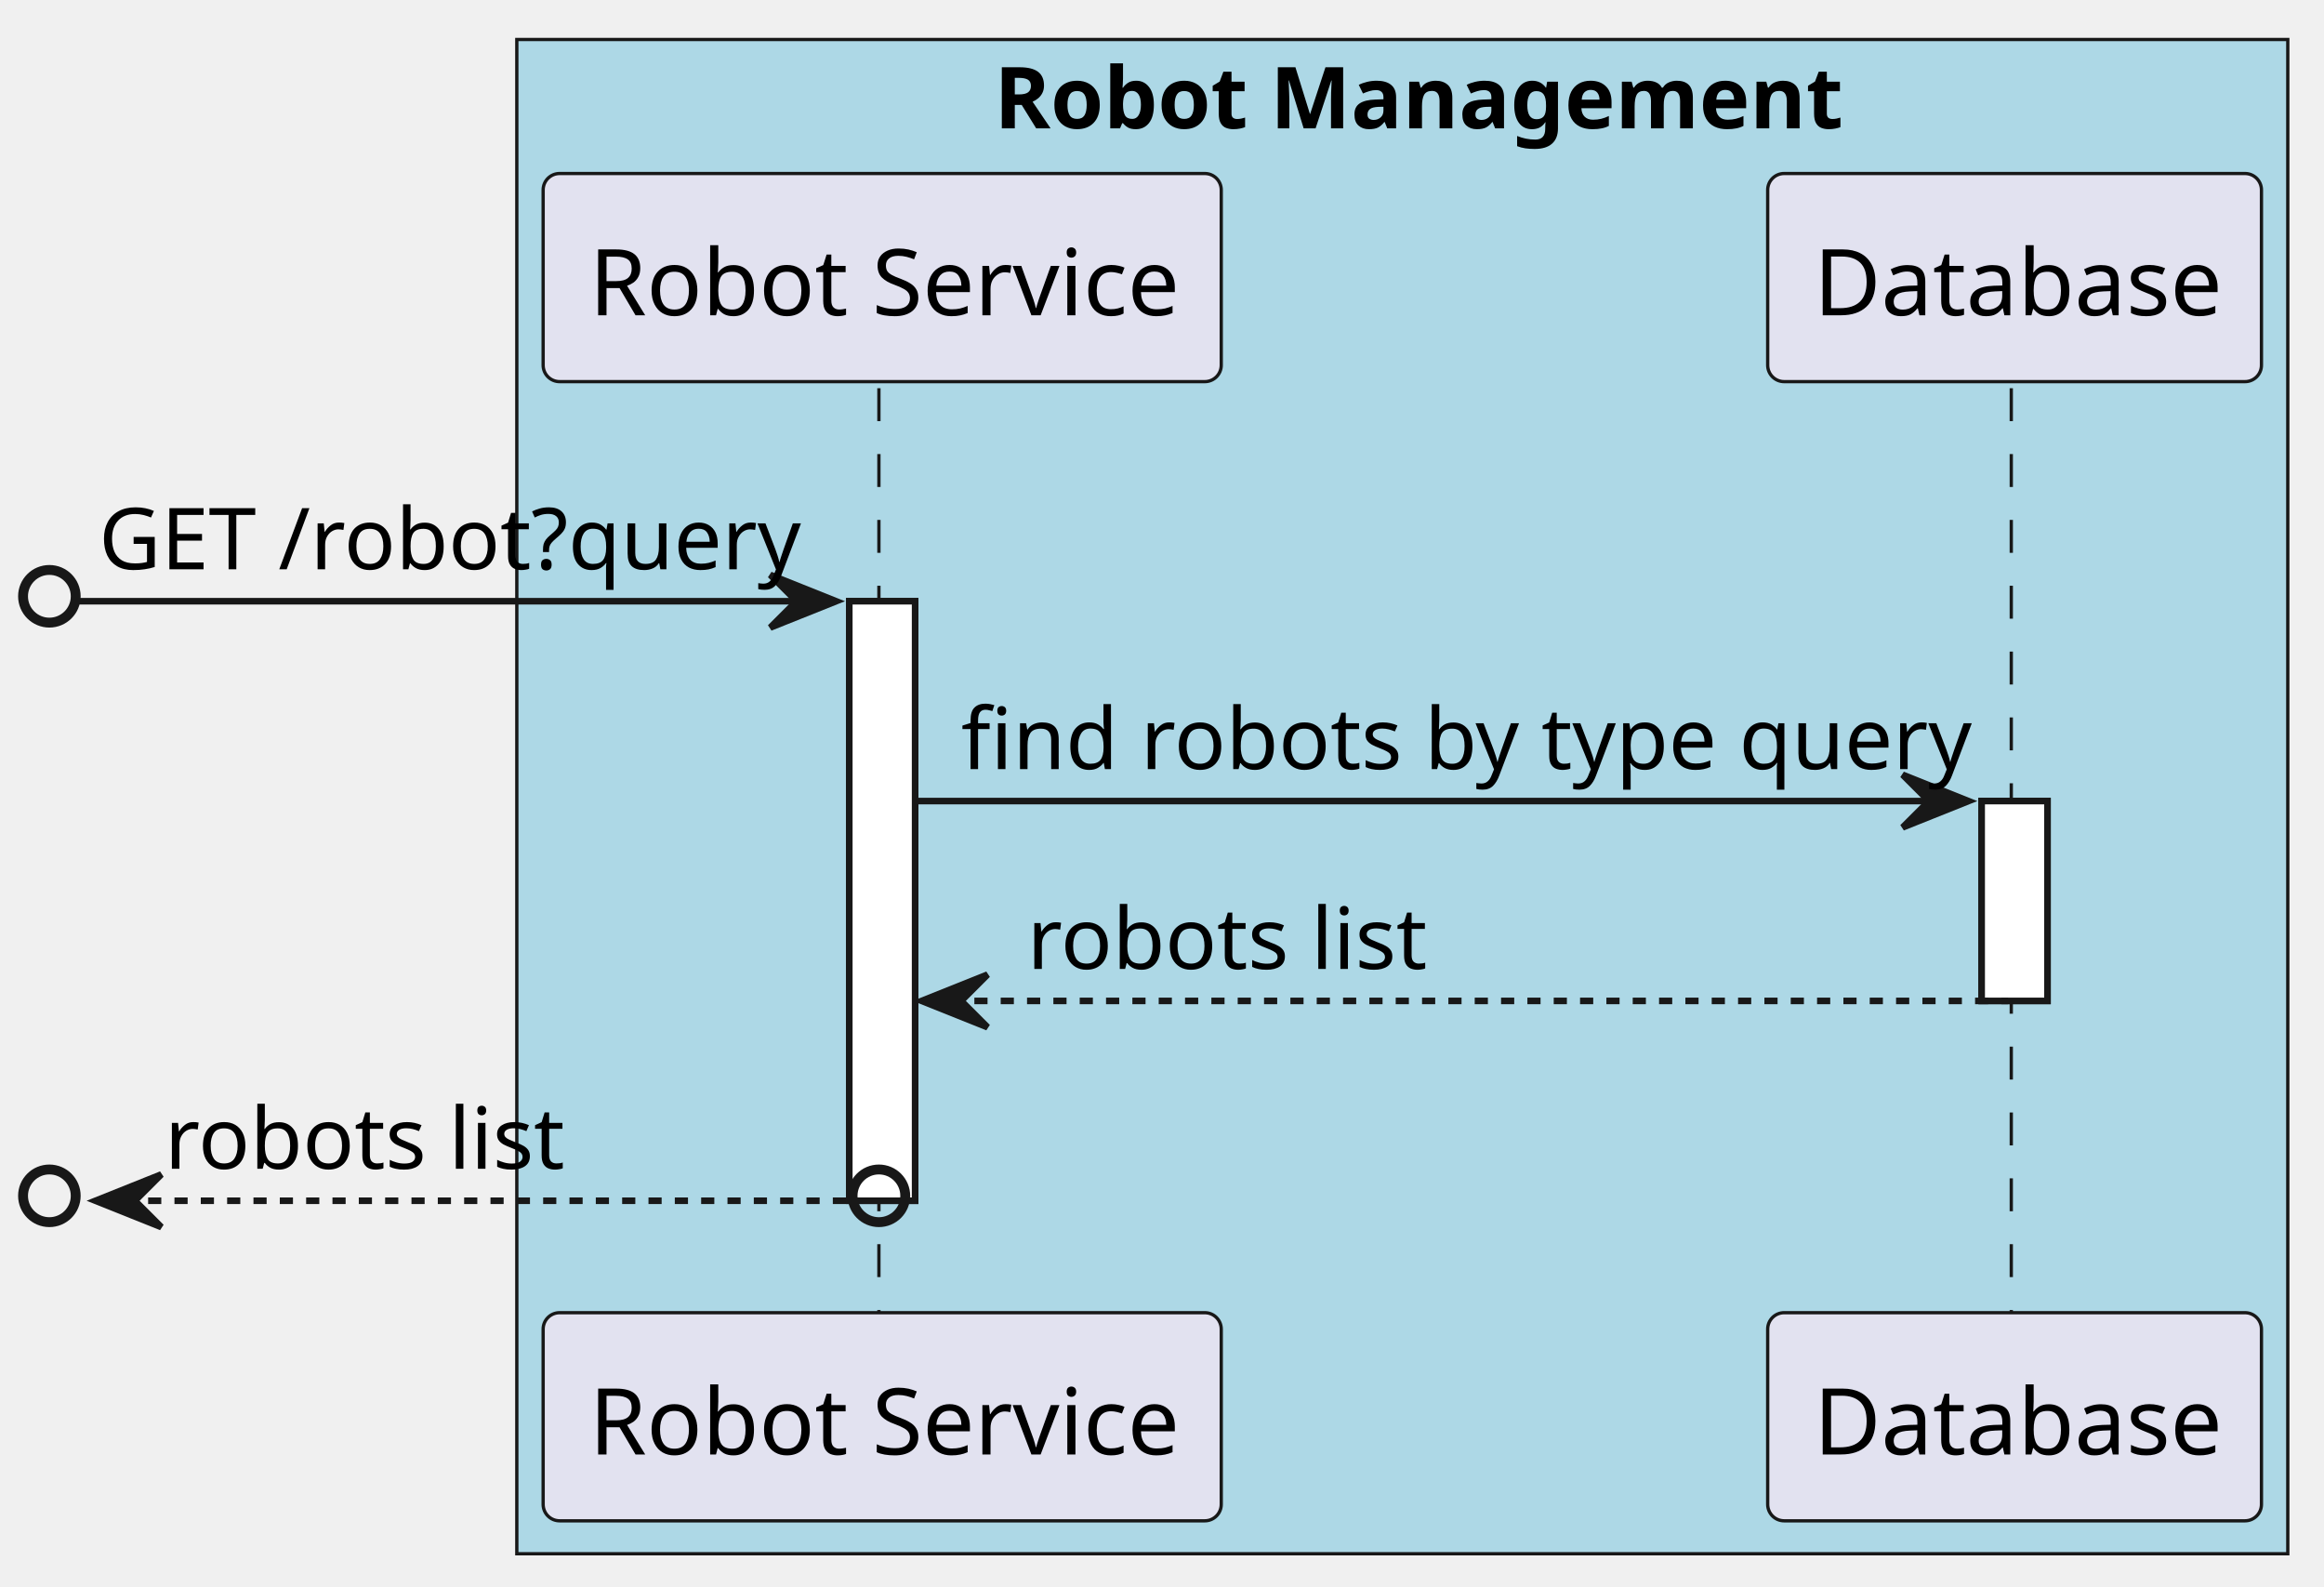
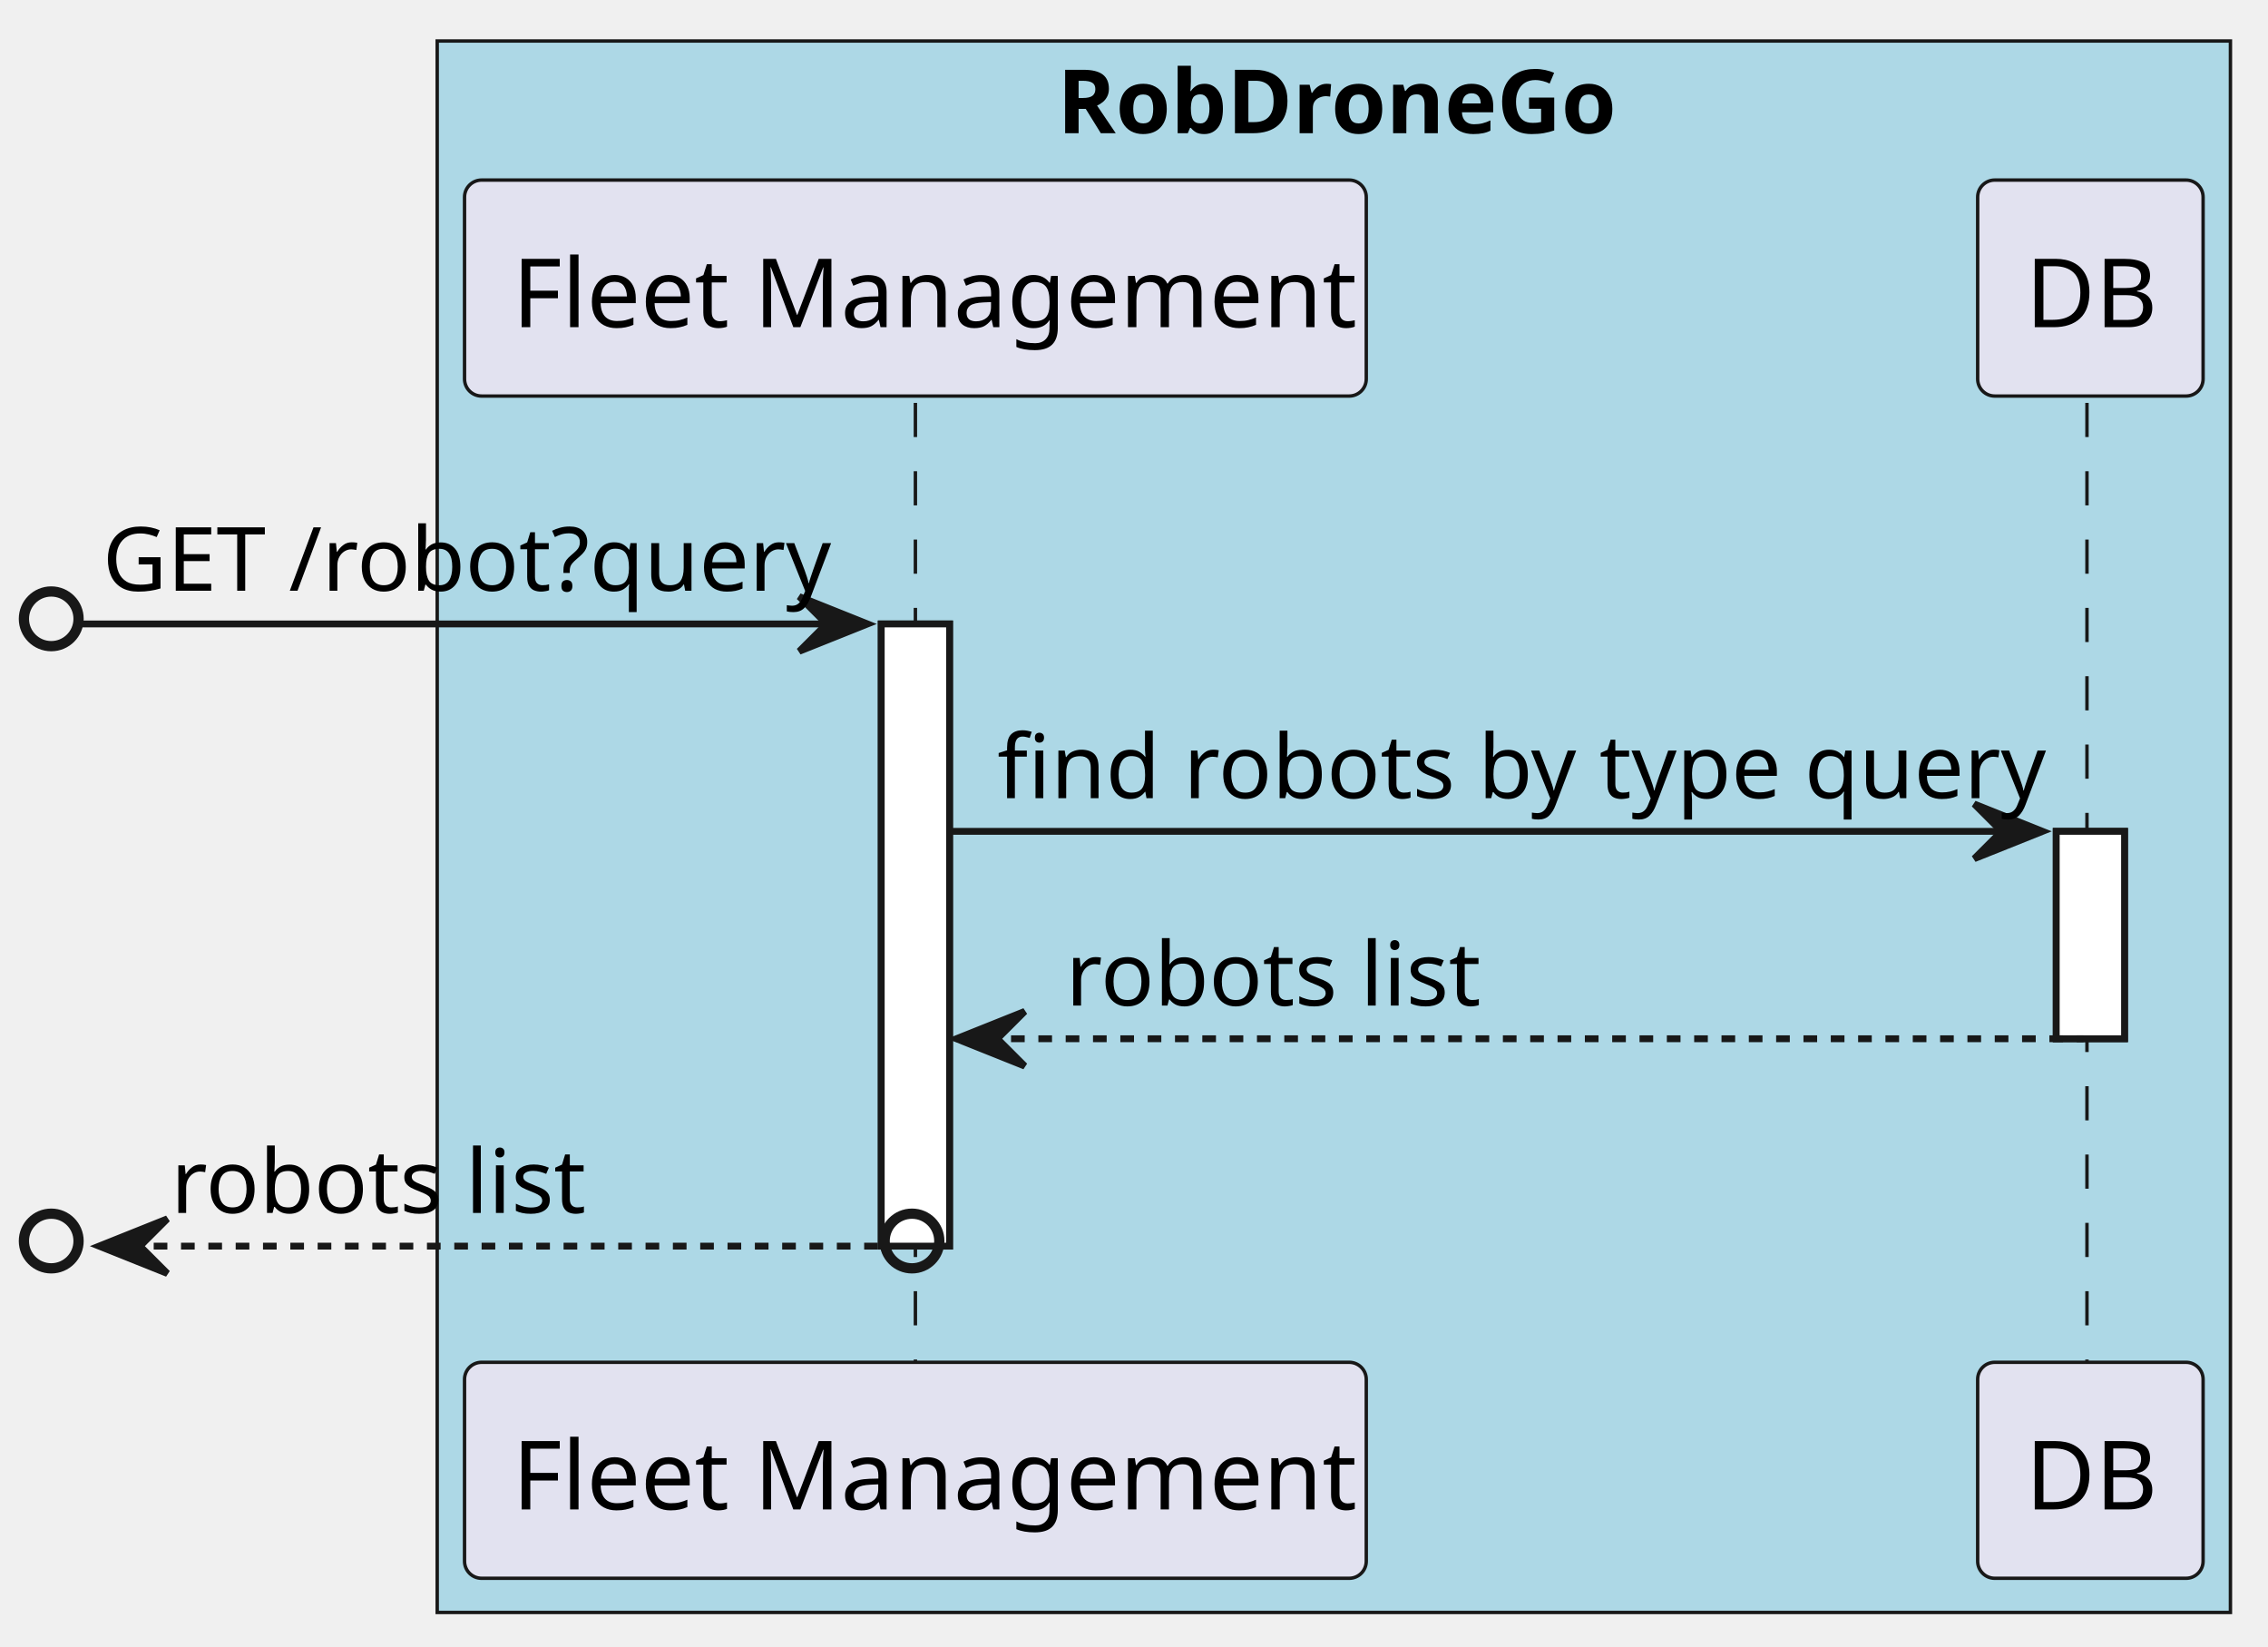
- <svg xmlns="http://www.w3.org/2000/svg" contentStyleType="text/css" height="241px" preserveAspectRatio="none" style="width:353px;height:241px;background:#FFFFFF;" version="1.1" viewBox="0 0 353 241" width="353px" zoomAndPan="magnify">
+ <svg xmlns="http://www.w3.org/2000/svg" contentStyleType="text/css" height="241px" preserveAspectRatio="none" style="width:332px;height:241px;background:#FFFFFF;" version="1.1" viewBox="0 0 332 241" width="332px" zoomAndPan="magnify">
  <defs />
  <g>
-     <rect fill="#ADD8E6" height="229.977" style="stroke:#181818;stroke-width:0.5;" width="269" x="78.5" y="6" />
-     <text fill="#000000" font-family="sans-serif" font-size="13" font-weight="bold" lengthAdjust="spacing" textLength="124" x="151" y="19.495">Robot Management</text>
+     <rect fill="#ADD8E6" height="229.977" style="stroke:#181818;stroke-width:0.5;" width="262.5" x="64" y="6" />
+     <text fill="#000000" font-family="sans-serif" font-size="13" font-weight="bold" lengthAdjust="spacing" textLength="81" x="154.75" y="19.495">RobDroneGo</text>
    <rect fill="#FFFFFF" height="91.055" style="stroke:#181818;stroke-width:1.0;" width="10" x="129" y="91.312" />
    <rect fill="#FFFFFF" height="30.352" style="stroke:#181818;stroke-width:1.0;" width="10" x="301" y="121.664" />
-     <line style="stroke:#181818;stroke-width:0.5;stroke-dasharray:5.0,5.0;" x1="133.5" x2="133.5" y1="58.961" y2="200.367" />
+     <line style="stroke:#181818;stroke-width:0.5;stroke-dasharray:5.0,5.0;" x1="134" x2="134" y1="58.961" y2="200.367" />
    <line style="stroke:#181818;stroke-width:0.5;stroke-dasharray:5.0,5.0;" x1="305.5" x2="305.5" y1="58.961" y2="200.367" />
-     <rect fill="#E2E2F0" height="31.609" rx="2.5" ry="2.5" style="stroke:#181818;stroke-width:0.5;" width="103" x="82.5" y="26.352" />
-     <text fill="#000000" font-family="sans-serif" font-size="14" lengthAdjust="spacing" textLength="89" x="89.5" y="47.885">Robot Service</text>
-     <rect fill="#E2E2F0" height="31.609" rx="2.5" ry="2.5" style="stroke:#181818;stroke-width:0.5;" width="103" x="82.5" y="199.367" />
-     <text fill="#000000" font-family="sans-serif" font-size="14" lengthAdjust="spacing" textLength="89" x="89.5" y="220.9">Robot Service</text>
-     <rect fill="#E2E2F0" height="31.609" rx="2.5" ry="2.5" style="stroke:#181818;stroke-width:0.5;" width="75" x="268.5" y="26.352" />
-     <text fill="#000000" font-family="sans-serif" font-size="14" lengthAdjust="spacing" textLength="61" x="275.5" y="47.885">Database</text>
-     <rect fill="#E2E2F0" height="31.609" rx="2.5" ry="2.5" style="stroke:#181818;stroke-width:0.5;" width="75" x="268.5" y="199.367" />
-     <text fill="#000000" font-family="sans-serif" font-size="14" lengthAdjust="spacing" textLength="61" x="275.5" y="220.9">Database</text>
+     <rect fill="#E2E2F0" height="31.609" rx="2.5" ry="2.5" style="stroke:#181818;stroke-width:0.5;" width="132" x="68" y="26.352" />
+     <text fill="#000000" font-family="sans-serif" font-size="14" lengthAdjust="spacing" textLength="118" x="75" y="47.885">Fleet Management</text>
+     <rect fill="#E2E2F0" height="31.609" rx="2.5" ry="2.5" style="stroke:#181818;stroke-width:0.5;" width="132" x="68" y="199.367" />
+     <text fill="#000000" font-family="sans-serif" font-size="14" lengthAdjust="spacing" textLength="118" x="75" y="220.9">Fleet Management</text>
+     <rect fill="#E2E2F0" height="31.609" rx="2.5" ry="2.5" style="stroke:#181818;stroke-width:0.5;" width="33" x="289.5" y="26.352" />
+     <text fill="#000000" font-family="sans-serif" font-size="14" lengthAdjust="spacing" textLength="19" x="296.5" y="47.885">DB</text>
+     <rect fill="#E2E2F0" height="31.609" rx="2.5" ry="2.5" style="stroke:#181818;stroke-width:0.5;" width="33" x="289.5" y="199.367" />
+     <text fill="#000000" font-family="sans-serif" font-size="14" lengthAdjust="spacing" textLength="19" x="296.5" y="220.9">DB</text>
    <rect fill="#FFFFFF" height="91.055" style="stroke:#181818;stroke-width:1.0;" width="10" x="129" y="91.312" />
    <rect fill="#FFFFFF" height="30.352" style="stroke:#181818;stroke-width:1.0;" width="10" x="301" y="121.664" />
    <ellipse cx="7.5" cy="90.562" fill="none" rx="4" ry="4" style="stroke:#181818;stroke-width:1.5;" />
    <polygon fill="#181818" points="117,87.312,127,91.312,117,95.312,121,91.312" style="stroke:#181818;stroke-width:1.0;" />
    <line style="stroke:#181818;stroke-width:1.0;" x1="12" x2="123" y1="91.312" y2="91.312" />
    <text fill="#000000" font-family="sans-serif" font-size="13" lengthAdjust="spacing" textLength="102" x="15" y="86.456">GET /robot?query</text>
    <polygon fill="#181818" points="289,117.664,299,121.664,289,125.664,293,121.664" style="stroke:#181818;stroke-width:1.0;" />
    <line style="stroke:#181818;stroke-width:1.0;" x1="139" x2="295" y1="121.664" y2="121.664" />
    <text fill="#000000" font-family="sans-serif" font-size="13" lengthAdjust="spacing" textLength="143" x="146" y="116.808">find robots by type query</text>
    <polygon fill="#181818" points="150,148.016,140,152.016,150,156.016,146,152.016" style="stroke:#181818;stroke-width:1.0;" />
    <line style="stroke:#181818;stroke-width:1.0;stroke-dasharray:2.0,2.0;" x1="144" x2="305" y1="152.016" y2="152.016" />
    <text fill="#000000" font-family="sans-serif" font-size="13" lengthAdjust="spacing" textLength="57" x="156" y="147.159">robots list</text>
    <ellipse cx="7.5" cy="181.617" fill="none" rx="4" ry="4" style="stroke:#181818;stroke-width:1.5;" />
    <polygon fill="#181818" points="24.5,178.367,14.5,182.367,24.5,186.367,20.5,182.367" style="stroke:#181818;stroke-width:1.0;" />
    <ellipse cx="133.5" cy="181.617" fill="none" rx="4" ry="4" style="stroke:#181818;stroke-width:1.5;" />
    <line style="stroke:#181818;stroke-width:1.0;stroke-dasharray:2.0,2.0;" x1="22.5" x2="129" y1="182.367" y2="182.367" />
    <text fill="#000000" font-family="sans-serif" font-size="13" lengthAdjust="spacing" textLength="57" x="25" y="177.511">robots list</text>
  </g>
</svg>
